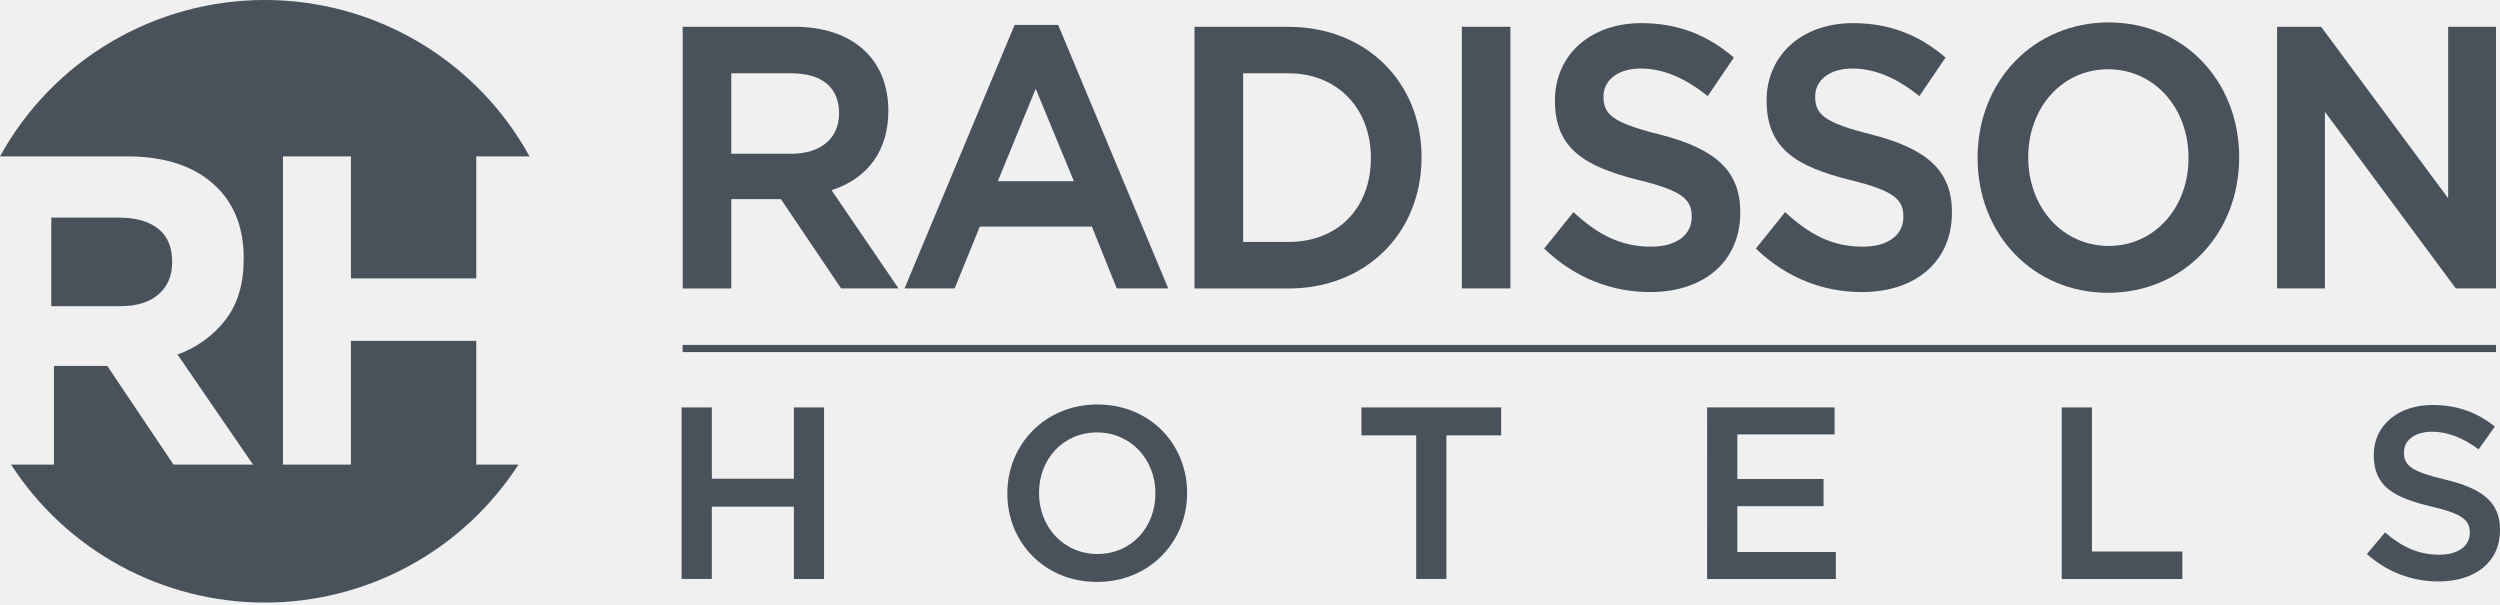
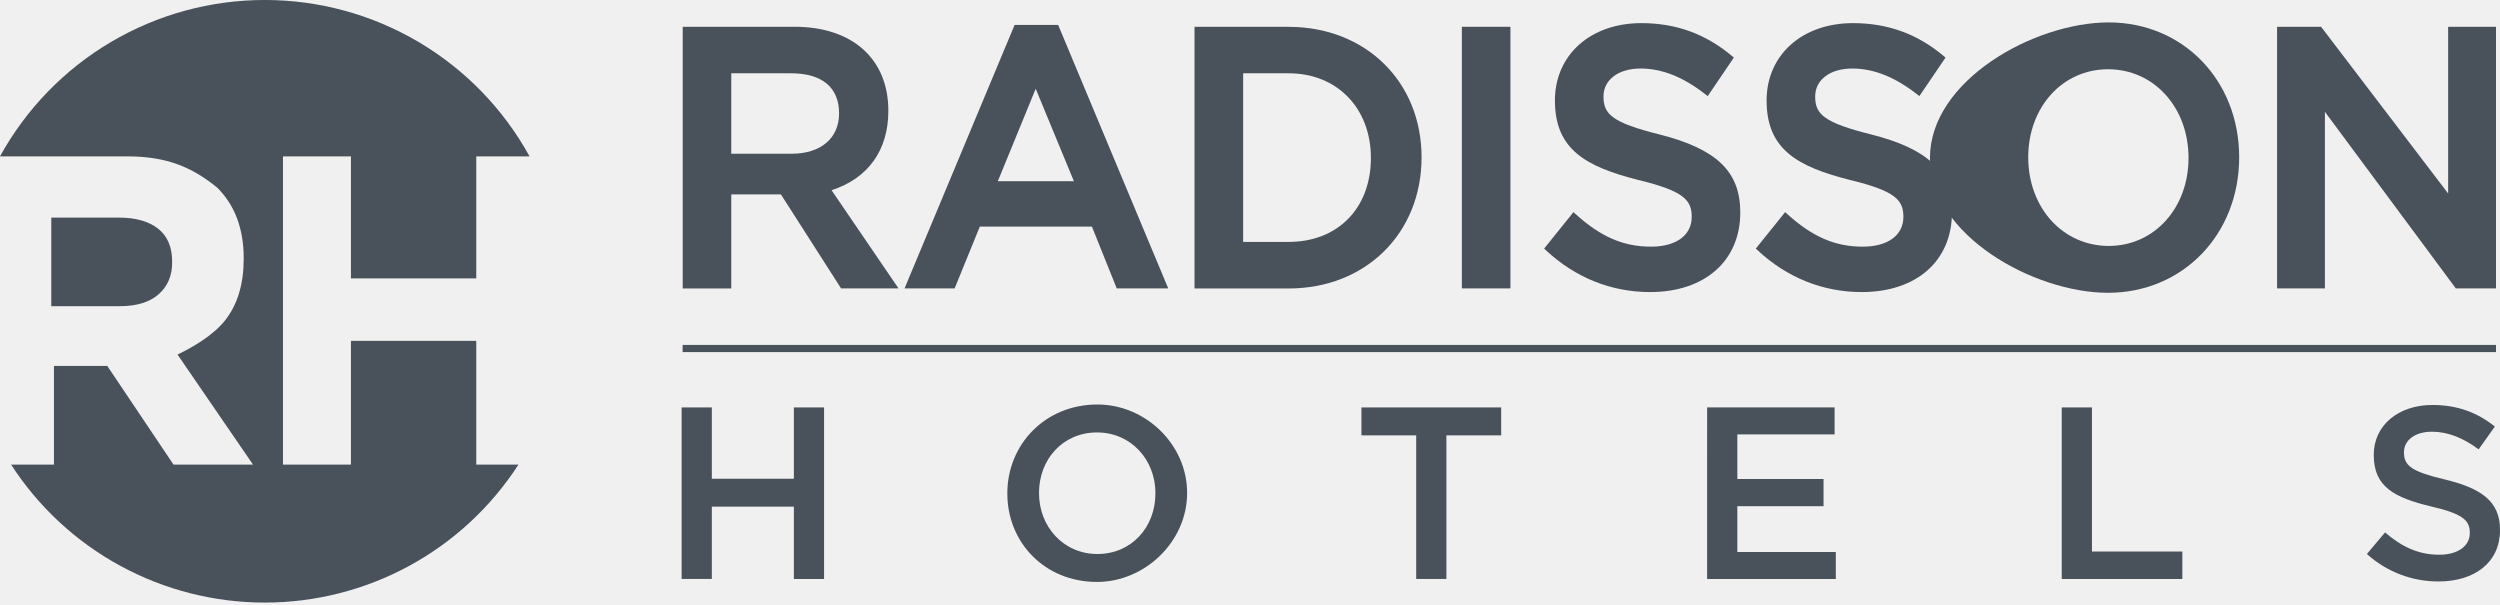
<svg xmlns="http://www.w3.org/2000/svg" width="525" height="127" viewBox="0 0 525 127" fill="none">
-   <g clip-path="url(#clip0_2041_22409)">
+   <g clip-path="url(#clip0_2040_22409)">
    <path d="M33.325 61.785C35.208 60.123 36.15 57.904 36.15 55.129V54.943C36.15 51.862 35.162 49.55 33.187 48.007C31.212 46.465 28.462 45.695 24.937 45.697H10.768V64.296H25.225C28.742 64.287 31.442 63.45 33.325 61.785Z" fill="#49525B" />
-     <path d="M100.015 97.57V71.587H73.698V97.57H59.423V32.84H73.698V58.457H100.015V32.84H111.207C105.739 22.896 97.694 14.6 87.912 8.822C78.13 3.044 66.971 -0.004 55.604 -0.004C44.236 -0.004 33.078 3.044 23.296 8.822C13.514 14.6 5.468 22.896 0 32.84H26.712C34.929 32.84 41.231 35.029 45.618 39.406C49.324 43.107 51.176 48.04 51.176 54.204V54.388C51.176 59.629 49.895 63.899 47.333 67.196C44.738 70.516 41.252 73.032 37.281 74.453L53.128 97.562H36.434L22.532 76.848H11.331V97.562H2.327C8.071 106.452 15.957 113.763 25.264 118.826C34.572 123.889 45.003 126.542 55.604 126.542C66.204 126.542 76.635 123.889 85.943 118.826C95.25 113.763 103.137 106.452 108.88 97.562L100.015 97.57Z" fill="#49525B" />
+     <path d="M100.015 97.57V71.587H73.698V97.57H59.423V32.84H73.698V58.457H100.015V32.84H111.207C105.739 22.896 97.694 14.6 87.912 8.822C78.13 3.044 66.971 -0.004 55.604 -0.004C44.236 -0.004 33.078 3.044 23.296 8.822C13.514 14.6 5.468 22.896 0 32.84H26.712C34.929 32.84 40.231 35.029 45.618 39.406C49.324 43.107 51.176 48.04 51.176 54.204V54.388C51.176 59.629 49.895 63.899 47.333 67.196C44.738 70.516 40.252 73.032 37.281 74.453L53.128 97.562H36.434L22.532 76.848H11.331V97.562H2.327C8.071 106.452 15.957 113.763 25.264 118.826C34.572 123.889 45.003 126.542 55.604 126.542C66.204 126.542 76.635 123.889 85.943 118.826C95.25 113.763 103.137 106.452 108.88 97.562L100.015 97.57Z" fill="#49525B" />
    <path d="M524.159 72.478H143.368V73.94H524.159V72.478Z" fill="#49525B" />
-     <path d="M217.497 18.639L225.515 38.048H209.544L217.497 18.639ZM213.065 5.242L189.954 60.565H200.472L205.765 47.582H229.3L234.513 60.565H245.328L222.216 5.242H213.065Z" fill="#49525B" />
+     <path d="M217.497 18.639L225.515 38.048H209.544L217.497 18.639ZM213.065 5.241L189.954 60.565H200.472L205.765 47.582H229.3L234.513 60.565H245.328L222.216 5.241H213.065Z" fill="#49525B" />
    <path d="M287.889 33.175C287.889 43.718 280.946 50.8 270.618 50.8H261.06V15.39H270.618C280.785 15.39 287.889 22.703 287.889 33.175ZM270.618 5.625H250.848V60.579H270.618C286.79 60.579 298.528 48.994 298.528 33.032C298.528 17.157 286.79 5.639 270.618 5.639" fill="#49525B" />
-     <path d="M459.591 33.17C459.591 43.701 452.386 51.646 442.835 51.646C433.195 51.646 425.928 43.639 425.928 33.018C425.928 22.486 433.133 14.544 442.688 14.544C452.324 14.544 459.591 22.554 459.591 33.17ZM442.835 4.706C427.134 4.706 415.289 16.946 415.289 33.17C415.289 49.315 427.069 61.487 442.685 61.487C458.388 61.487 470.228 49.247 470.228 33.023C470.228 16.881 458.453 4.709 442.832 4.709" fill="#49525B" />
-     <path d="M176.207 23.799C176.207 29.033 172.377 32.285 166.208 32.285H153.567V15.39H166.138C172.634 15.39 176.207 18.375 176.207 23.799ZM186.555 23.258C186.555 12.383 179.014 5.622 166.872 5.622H143.371V60.577H153.567V41.819H163.989L176.627 60.565H188.687L174.628 39.947C182.327 37.445 186.555 31.544 186.555 23.261" fill="#49525B" />
+     <path d="M459.591 33.17C459.591 43.701 452.386 51.646 442.835 51.646C433.195 51.646 425.928 43.639 425.928 33.018C425.928 22.486 433.133 14.544 442.688 14.544C452.324 14.544 459.591 22.554 459.591 33.17ZM442.835 4.706C427.134 4.706 405.289 16.946 405.289 33.17C405.289 49.315 427.069 61.487 442.685 61.487C458.388 61.487 470.228 49.247 470.228 33.023C470.228 16.881 458.453 4.709 442.832 4.709" fill="#49525B" />
+     <path d="M176.207 23.799C176.207 29.033 172.377 32.285 166.208 32.285H153.567V15.39H166.138C172.634 15.39 176.207 18.375 176.207 23.799ZM186.555 23.258C186.555 12.383 179.014 5.622 166.872 5.622H143.371V60.577H153.567V40.819H163.989L176.627 60.565H188.687L174.628 39.947C182.327 37.445 186.555 31.544 186.555 23.261" fill="#49525B" />
    <path d="M317.189 5.625H306.99V60.565H317.189V5.625Z" fill="#49525B" />
    <path d="M348.488 28.232C338.51 25.738 336.733 23.974 336.733 20.263C336.733 16.751 339.862 14.39 344.528 14.39C349.01 14.39 353.461 16.162 358.127 19.798L358.619 20.181L364.109 12.093L363.711 11.755C358.181 7.113 351.953 4.856 344.675 4.856C333.991 4.856 326.532 11.54 326.532 21.111C326.532 31.366 332.971 34.996 344.093 37.806C353.648 40.114 355.263 42.058 355.263 45.541C355.263 49.402 351.993 51.798 346.731 51.798C340.919 51.798 336.18 49.752 330.884 44.961L330.429 44.544L324.267 52.204L324.662 52.57C330.802 58.302 338.354 61.334 346.508 61.334C358.02 61.334 365.459 54.774 365.459 44.617C365.459 36.044 360.542 31.299 348.488 28.232Z" fill="#49525B" />
-     <path d="M392.941 28.232C382.963 25.738 381.186 23.974 381.186 20.263C381.186 16.751 384.318 14.39 388.979 14.39C393.464 14.39 397.912 16.162 402.58 19.798L403.069 20.181L408.562 12.093L408.164 11.755C402.634 7.113 396.409 4.856 389.125 4.856C378.444 4.856 370.985 11.54 370.985 21.111C370.985 31.366 377.424 34.996 388.546 37.806C398.101 40.114 399.714 42.058 399.714 45.541C399.714 49.402 396.446 51.798 391.184 51.798C385.378 51.798 380.635 49.752 375.337 44.961L374.882 44.544L368.72 52.204L369.115 52.57C375.25 58.302 382.807 61.334 390.961 61.334C402.476 61.334 409.912 54.774 409.912 44.617C409.912 36.044 404.995 31.299 392.941 28.232Z" fill="#49525B" />
-     <path d="M514.111 5.628V41.633L487.61 5.862L487.435 5.628H478.186V60.568H488.234V23.487L515.546 60.331L515.721 60.568H524.16V5.628H514.111Z" fill="#49525B" />
+     <path d="M392.940 28.232C382.963 25.738 381.186 23.974 381.186 20.263C381.186 16.751 384.318 14.39 388.979 14.39C393.464 14.39 397.912 16.162 402.58 19.798L403.069 20.181L408.562 12.093L408.164 11.755C402.634 7.113 396.409 4.856 389.125 4.856C378.444 4.856 370.985 11.54 370.985 21.111C370.985 31.366 377.424 34.996 388.546 37.806C398.101 40.114 399.714 42.058 399.714 45.541C399.714 49.402 396.446 51.798 391.184 51.798C385.378 51.798 380.635 49.752 375.337 44.961L374.882 44.544L368.72 52.204L369.115 52.57C375.25 58.302 382.807 61.334 390.961 61.334C402.476 61.334 409.912 54.774 409.912 44.617C409.912 36.044 404.995 31.299 392.940 28.232Z" fill="#49525B" />
+     <path d="M514.111 5.628V40.633L487.61 5.862L487.435 5.628H478.186V60.568H488.234V23.487L515.546 60.331L515.721 60.568H524.16V5.628H514.111Z" fill="#49525B" />
    <path d="M524.139 72.432H143.396V73.892H524.139V72.432Z" fill="#49525B" />
    <path d="M143.14 85.559H149.483V100.535H166.711V85.559H173.055V121.587H166.711V106.394H149.483V121.578H143.14V85.559Z" fill="#49525B" />
-     <path d="M211.541 103.675V103.576C211.541 93.431 219.381 84.945 230.464 84.945C241.547 84.945 249.291 93.335 249.291 103.472V103.576C249.291 113.721 241.45 122.207 230.368 122.207C219.285 122.207 211.541 113.814 211.541 103.675ZM242.642 103.675V103.576C242.642 96.576 237.536 90.812 230.368 90.812C223.2 90.812 218.195 96.474 218.195 103.472V103.576C218.195 110.576 223.301 116.339 230.47 116.339C237.638 116.339 242.631 110.675 242.631 103.675H242.642Z" fill="#49525B" />
+     <path d="M211.540 103.675V103.576C211.540 93.431 219.381 84.945 230.464 84.945C240.547 84.945 249.291 93.335 249.291 103.472V103.576C249.291 113.721 240.45 122.207 230.368 122.207C219.285 122.207 211.540 113.814 211.540 103.675ZM242.642 103.675V103.576C242.642 96.576 237.536 90.812 230.368 90.812C223.2 90.812 218.195 96.474 218.195 103.472V103.576C218.195 110.576 223.301 116.339 230.47 116.339C237.638 116.339 242.631 110.675 242.631 103.675H242.642Z" fill="#49525B" />
    <path d="M297.401 91.427H285.9V85.559H315.248V91.427H303.744V121.581H297.401V91.427Z" fill="#49525B" />
    <path d="M358.497 85.559H385.266V91.221H364.84V100.589H382.944V106.301H364.84V115.925H385.52V121.587H358.491L358.497 85.559Z" fill="#49525B" />
    <path d="M432.966 85.559H439.309V115.821H458.291V121.587H432.966V85.559Z" fill="#49525B" />
-     <path d="M497.046 116.337L500.864 111.808C504.319 114.792 507.826 116.492 512.263 116.492C516.181 116.492 518.658 114.637 518.658 111.963V111.859C518.658 109.286 517.214 107.896 510.509 106.352C502.824 104.5 498.489 102.235 498.489 95.595V95.493C498.489 89.316 503.649 85.044 510.817 85.044C516.079 85.044 520.256 86.642 523.919 89.575L520.513 94.366C517.265 91.948 514.017 90.66 510.716 90.66C507.002 90.66 504.835 92.565 504.835 94.933V95.034C504.835 97.813 506.485 99.05 513.447 100.696C521.072 102.55 525.001 105.275 525.001 111.247V111.348C525.001 118.092 519.688 122.105 512.108 122.105C506.541 122.13 501.166 120.072 497.046 116.337Z" fill="#49525B" />
+     <path d="M497.046 116.337L500.864 111.808C504.319 114.792 507.826 116.492 512.263 116.492C516.181 116.492 518.658 114.637 518.658 111.963V111.859C518.658 109.286 517.214 107.896 510.509 106.352C502.824 104.5 498.489 102.235 498.489 95.595V95.493C498.489 89.316 503.649 85.044 510.817 85.044C516.079 85.044 520.256 86.641 523.919 89.575L520.513 94.366C517.265 91.948 514.017 90.66 510.716 90.66C507.002 90.66 504.835 92.565 504.835 94.933V95.034C504.835 97.813 506.485 99.05 513.447 100.696C521.072 102.55 525.001 105.275 525.001 111.247V111.348C525.001 118.092 519.688 122.105 512.108 122.105C506.540 122.13 501.166 120.072 497.046 116.337Z" fill="#49525B" />
  </g>
  <defs>
-     <clipPath id="clip0_2041_22409">
+     <clipPath id="clip0_2040_22409">
      <rect width="525" height="126.55" fill="white" />
    </clipPath>
  </defs>
</svg>
